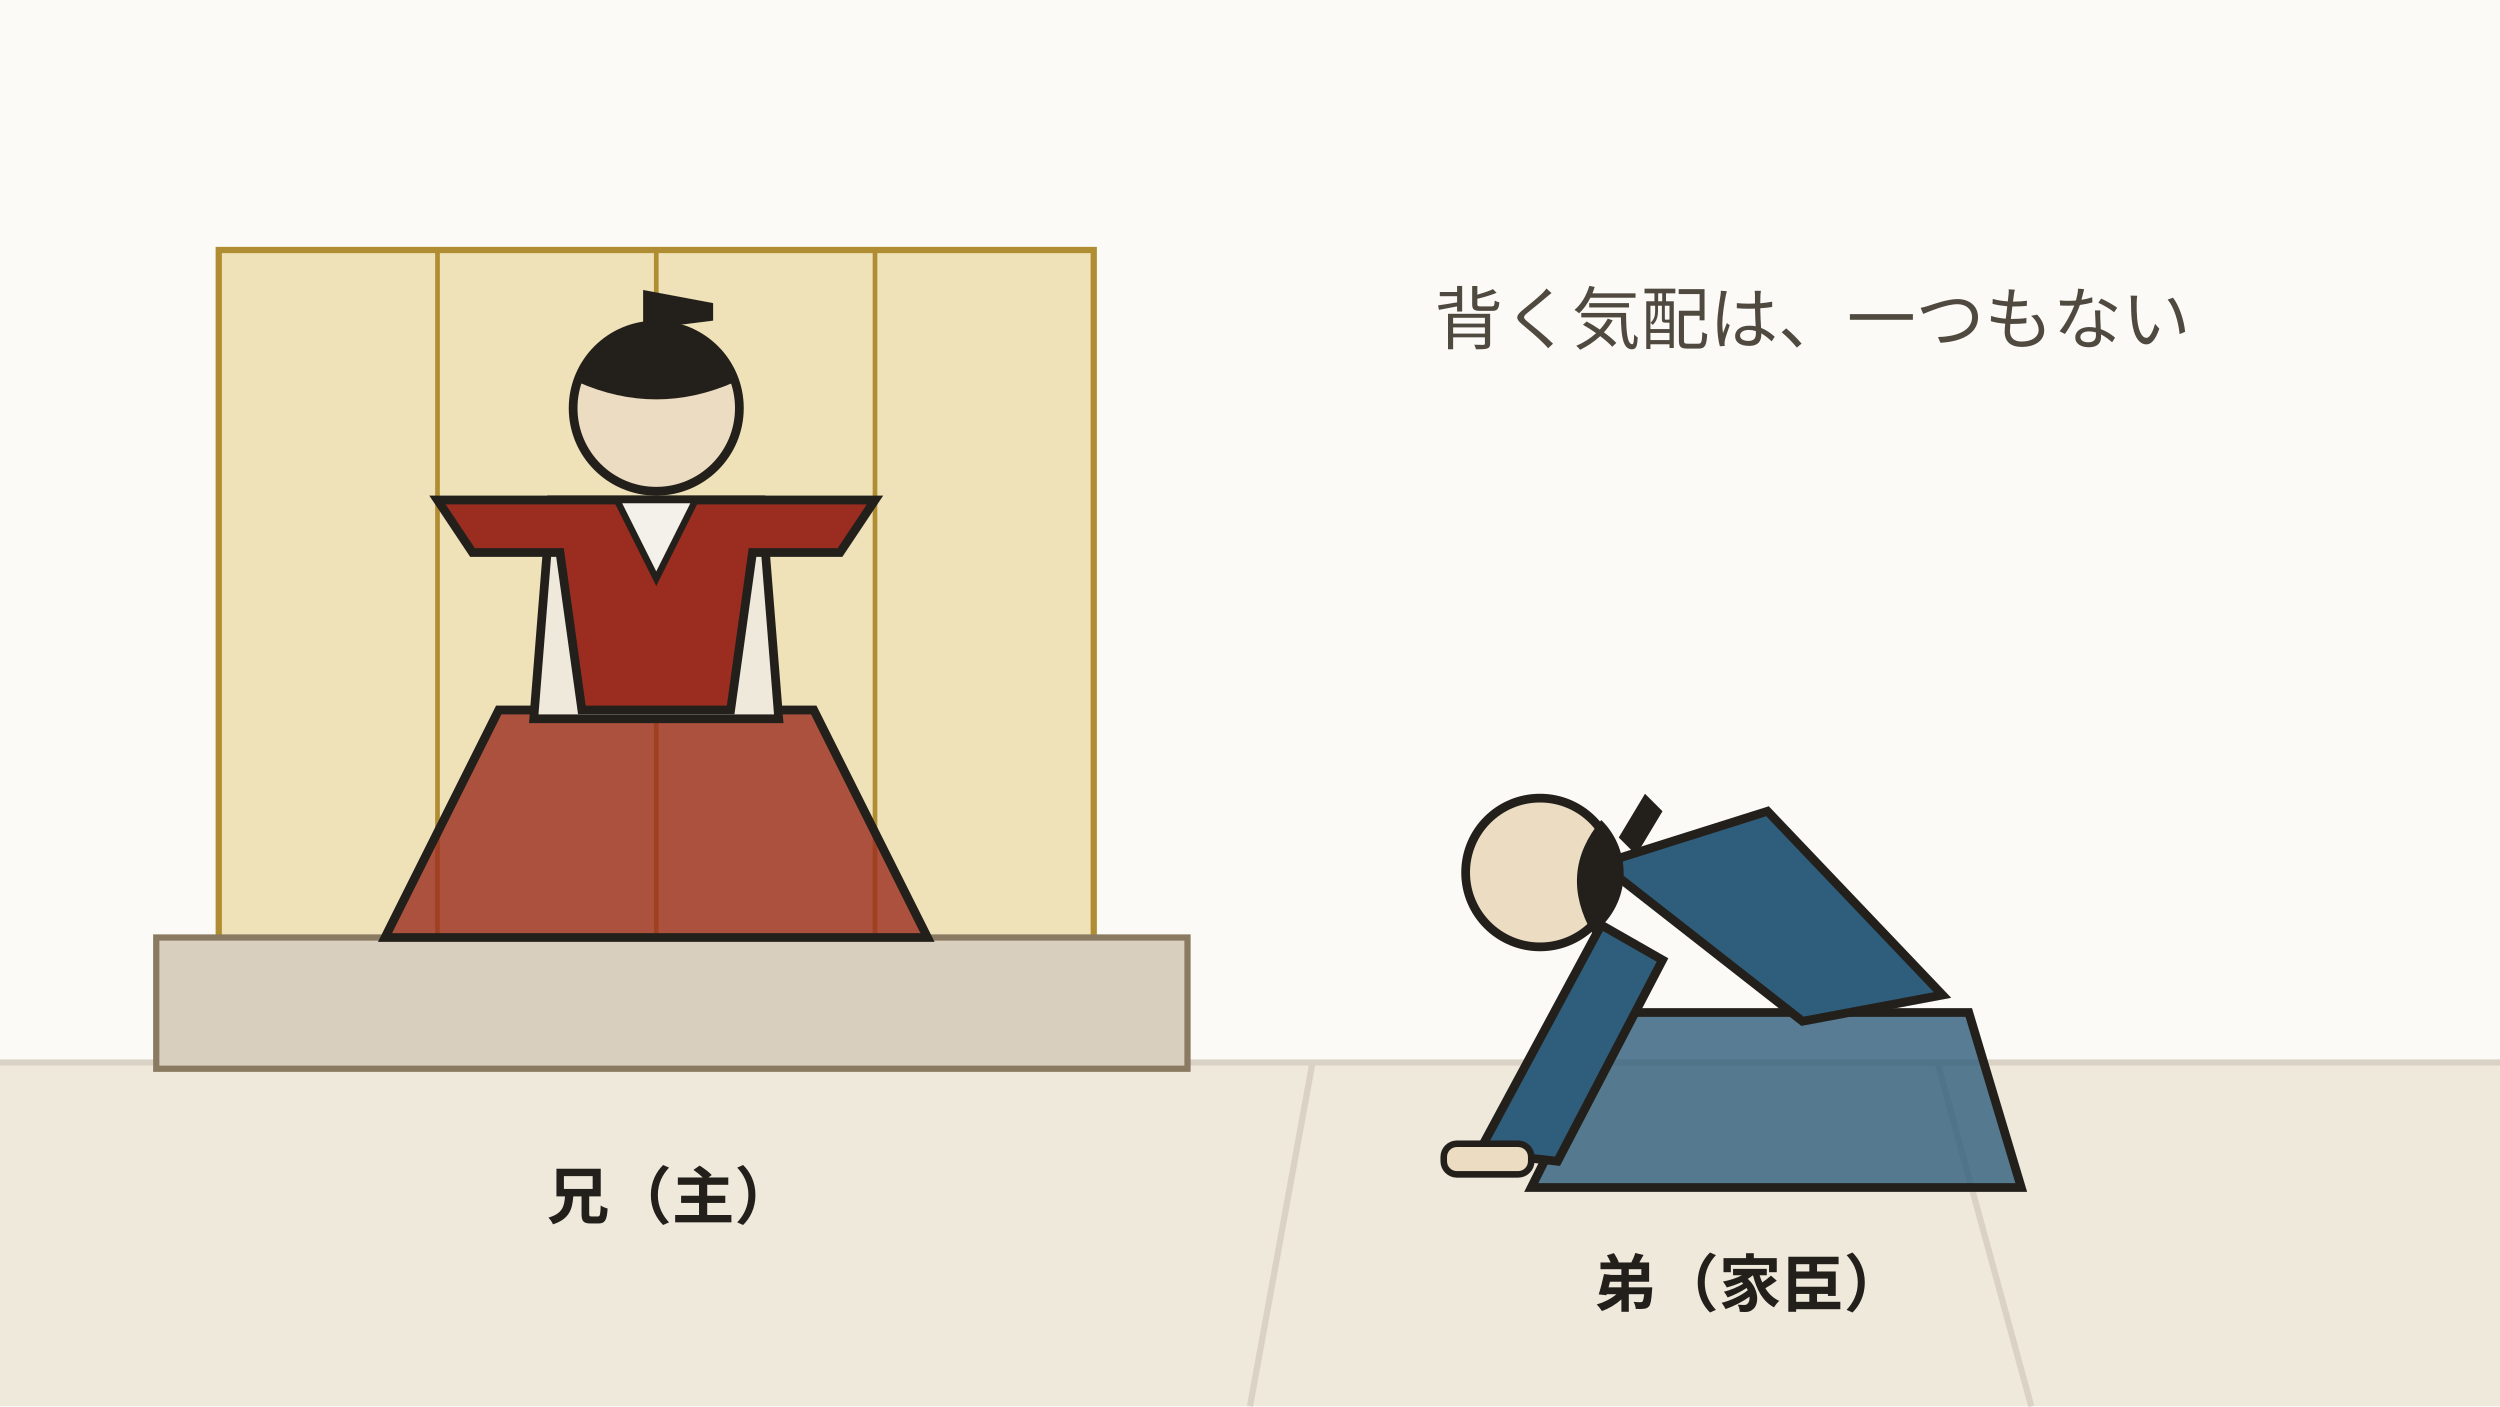
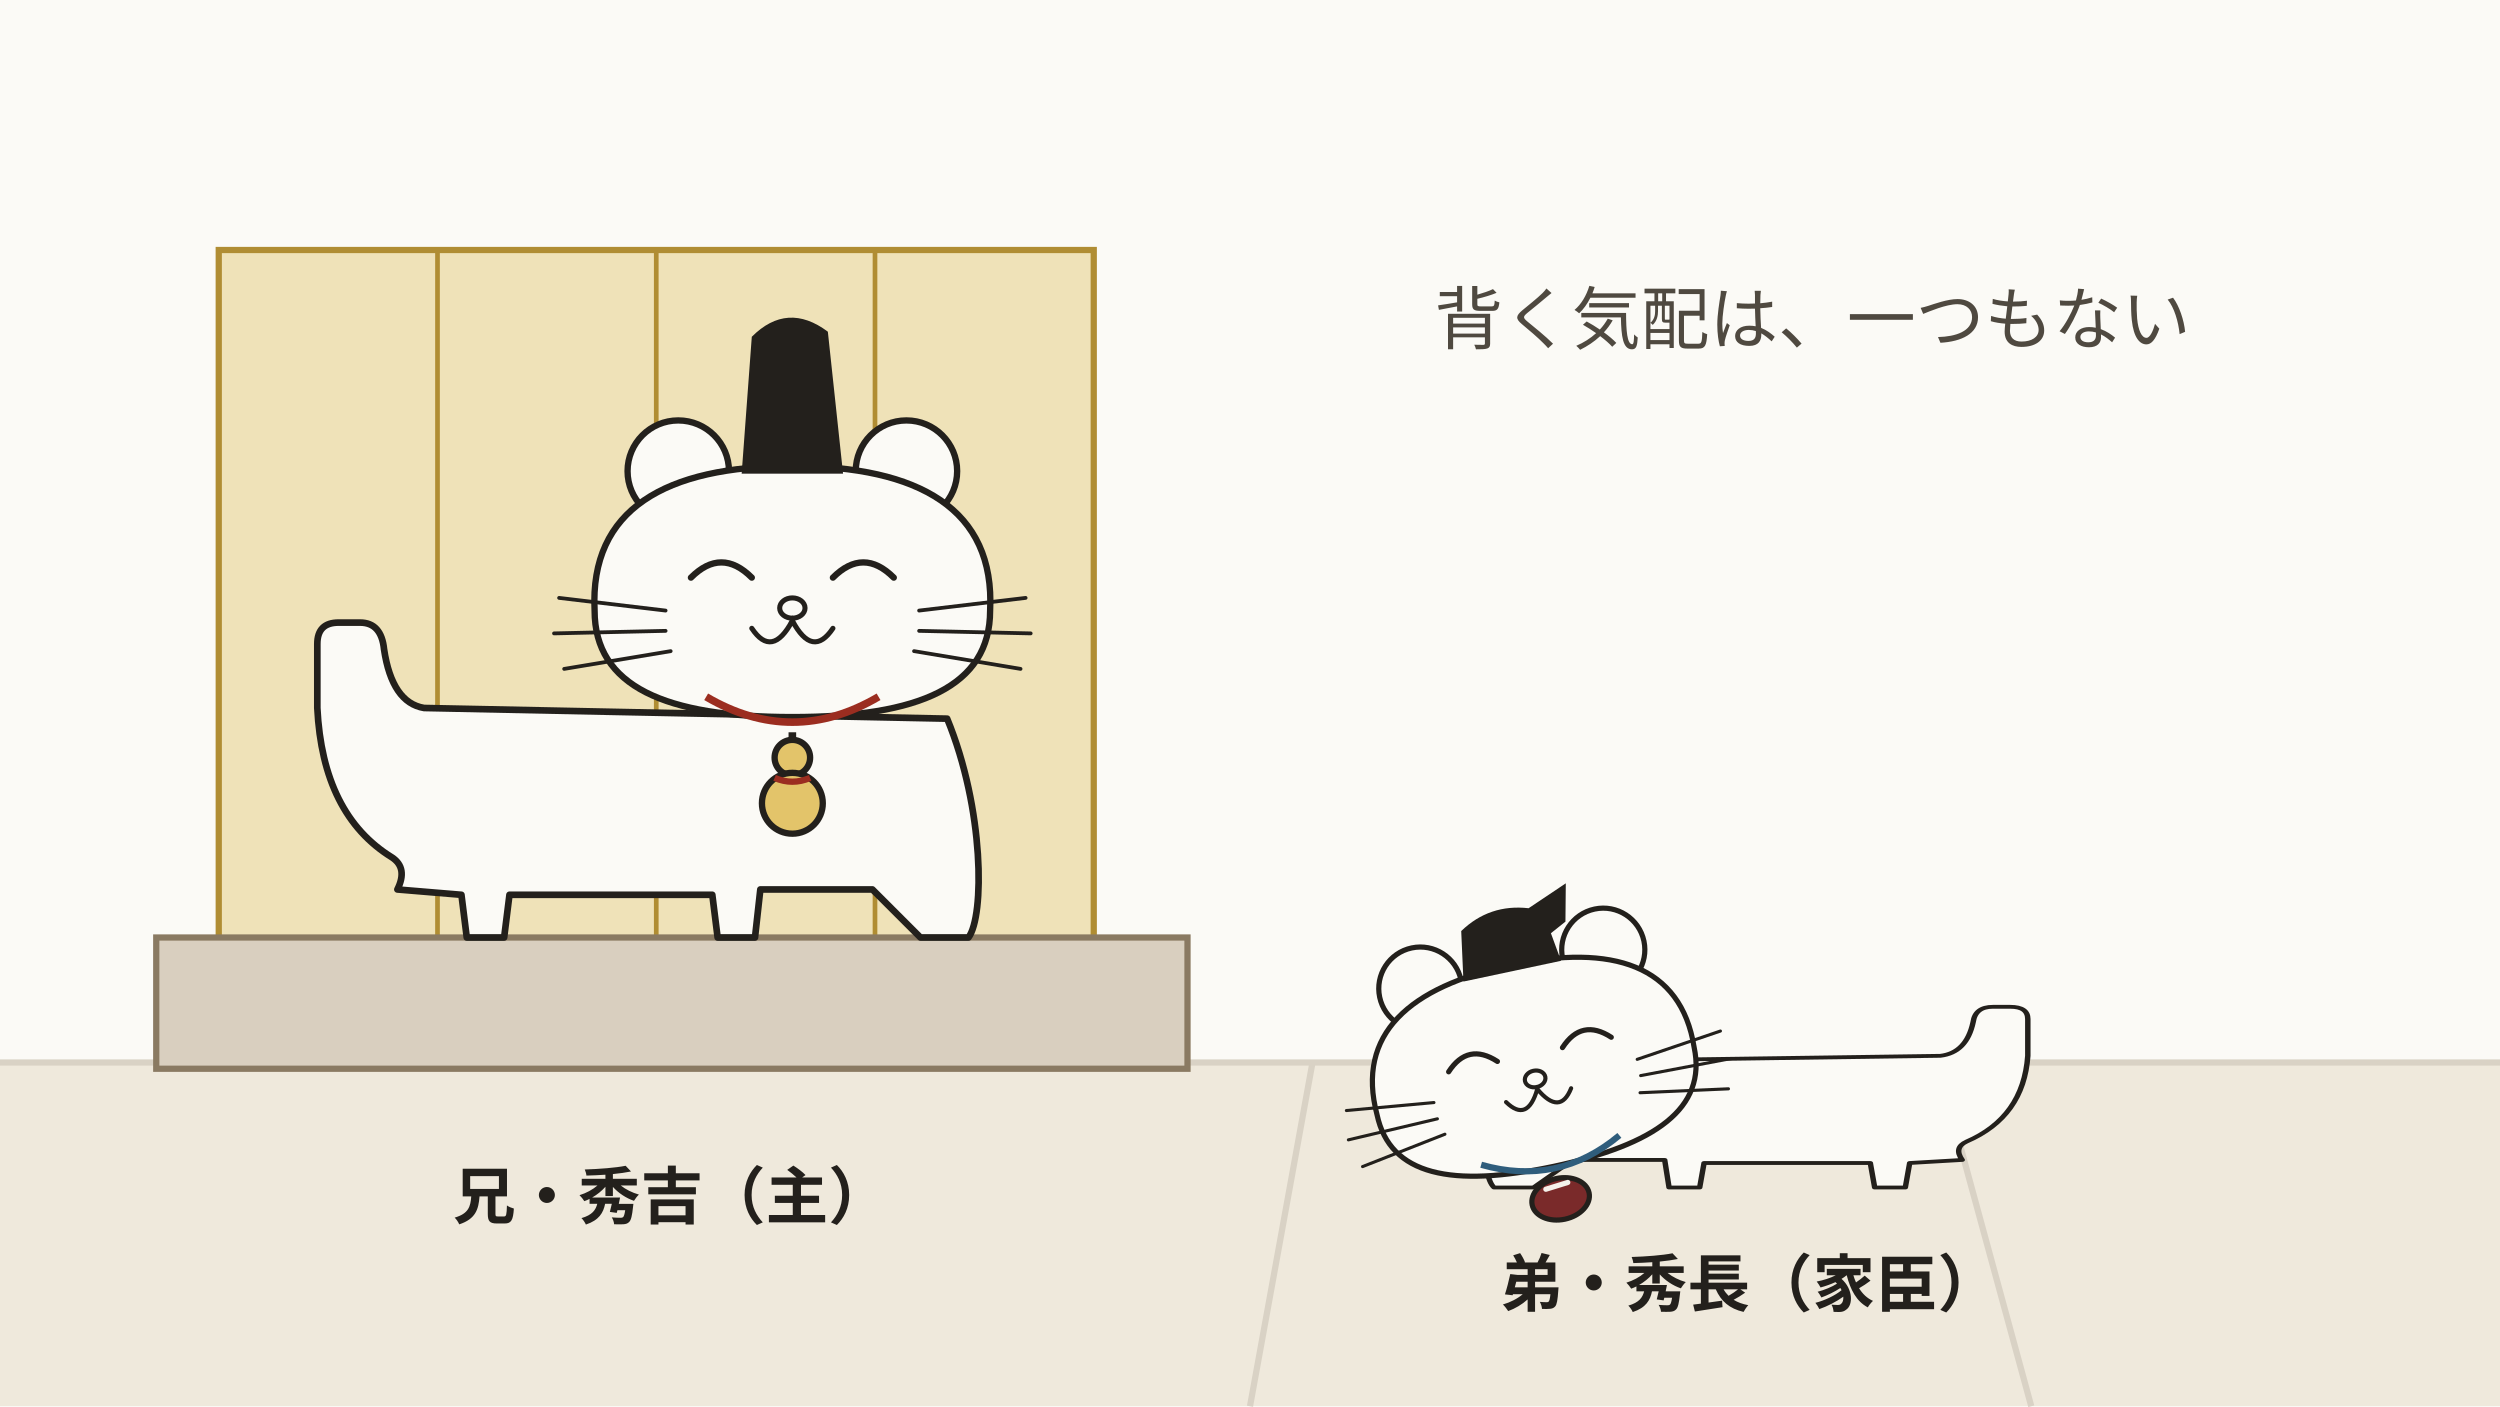
- <svg xmlns="http://www.w3.org/2000/svg" viewBox="0 0 800 450" role="img" aria-label="主人と忠実な家臣のイメージイラスト（上段に座る兄と、その前に平伏する弟）">
+ <svg xmlns="http://www.w3.org/2000/svg" viewBox="0 0 800 450" role="img" aria-label="主人と忠実な家臣のイメージイラスト（上段に座る兄と、その前に平伏する弟）。人物はみな服を着ない四つ足の猫のキャラ（ぱぱねこ）で描き、秀吉は立烏帽子と首の瓢箪、秀長は折烏帽子と首の小豆で見分ける">
  <defs>
-     <symbol id="sz" viewBox="-70 -150 140 150" overflow="visible">
-       <path d="M-36,-52 L36,-52 L62,0 L-62,0 Z" fill="currentColor" fill-opacity="0.8" stroke="#23201c" stroke-width="2" />
-       <path d="M-24,-100 L24,-100 L28,-50 L-28,-50 Z" fill="#efe9dc" stroke="#23201c" stroke-width="2" />
-       <path d="M-50,-100 L50,-100 L42,-88 L22,-88 L17,-52 L-17,-52 L-22,-88 L-42,-88 Z" fill="currentColor" stroke="#23201c" stroke-width="2" />
-       <path d="M-9,-100 L0,-82 L9,-100 Z" fill="#f4f1ea" stroke="#23201c" stroke-width="1.5" />
-       <circle cx="0" cy="-121" r="19" fill="#ecdcc2" stroke="#23201c" stroke-width="2" />
-       <path d="M-18,-127 A19,19 0 0 1 18,-127 Q0,-119 -18,-127 Z" fill="#23201c" />
-       <path d="M-3,-139 L-3,-148 L13,-145 L13,-141 Z" fill="#23201c" />
-     </symbol>
-     <symbol id="bw" viewBox="-80 -110 160 110" overflow="visible">
-       <path d="M-30,-40 L50,-40 L62,0 L-50,0 Z" fill="currentColor" fill-opacity="0.8" stroke="#23201c" stroke-width="2" />
-       <path d="M12,-38 L44,-44 L4,-86 L-34,-74 Z" fill="currentColor" stroke="#23201c" stroke-width="2" />
-       <path d="M-34,-60 L-62,-8 L-44,-6 L-20,-52 Z" fill="currentColor" stroke="#23201c" stroke-width="2" />
-       <rect x="-70" y="-10" width="20" height="7" rx="3" fill="#ecdcc2" stroke="#23201c" stroke-width="1.5" />
-       <circle cx="-48" cy="-72" r="17" fill="#ecdcc2" stroke="#23201c" stroke-width="2" />
-       <path d="M-34,-84 A17,17 0 0 1 -36,-58 Q-44,-72 -34,-84 Z" fill="#23201c" />
-       <path d="M-30,-80 L-24,-90 L-20,-86 L-26,-76 Z" fill="#23201c" />
-     </symbol>
+     <g id="pn-head">
+       <circle cx="-45" cy="-45" r="20" fill="#fbfaf6" stroke="#23201c" stroke-width="2.5" />
+       <circle cx="45" cy="-45" r="20" fill="#fbfaf6" stroke="#23201c" stroke-width="2.5" />
+       <path d="M-78,10 C-80,-30 -50,-47 0,-47 C50,-47 80,-30 78,10 C78,40 50,52 0,52 C-50,52 -78,40 -78,10 Z" fill="#fbfaf6" stroke="#23201c" stroke-width="2.5" />
+       <path d="M-40,-3 Q-28,-15 -16,-3 M16,-3 Q28,-15 40,-3" fill="none" stroke="#23201c" stroke-width="2.5" stroke-linecap="round" />
+       <ellipse cx="0" cy="9" rx="5" ry="4" fill="none" stroke="#23201c" stroke-width="2" />
+       <path d="M-16,17 Q-8,29 0,14 Q8,29 16,17" fill="none" stroke="#23201c" stroke-width="2" stroke-linecap="round" />
+       <path d="M-50,10 L-92,5 M-50,18 L-94,19 M-48,26 L-90,33 M50,10 L92,5 M50,18 L94,19 M48,26 L90,33" stroke="#23201c" stroke-width="1.5" stroke-linecap="round" />
+     </g>
+     <g id="pn-base">
+       <path d="M-109,-82 C-123,-48 -123,-8 -117,0 L-99,0 L-81,-18 L-39,-18 L-37,0 L-23,0 L-21,-16 L55,-16 L57,0 L71,0 L73,-16 L97,-18 Q93,-26 99,-30 Q125,-46 127,-86 L127,-110 Q127,-118 119,-118 L111,-118 Q103,-118 102,-108 Q99,-88 87,-86 Z" fill="#fbfaf6" stroke="#23201c" stroke-width="2.5" stroke-linejoin="round" />
+       <use href="#pn-head" transform="translate(-51,-132) scale(0.95)" />
+     </g>
+     <g id="pn-fuse">
+       <path d="M-109,-82 C-123,-48 -123,-8 -117,0 L-99,0 L-81,-18 L-39,-18 L-37,0 L-23,0 L-21,-16 L55,-16 L57,0 L71,0 L73,-16 L97,-18 Q93,-26 99,-30 Q125,-46 127,-86 L127,-110 Q127,-118 119,-118 L111,-118 Q103,-118 102,-108 Q99,-88 87,-86 Z" transform="scale(1,0.7)" fill="#fbfaf6" stroke="#23201c" stroke-width="2.5" stroke-linejoin="round" />
+       <use href="#pn-head" transform="translate(-100,-58) rotate(-12) scale(0.95)" />
+     </g>
  </defs>
  <rect width="800" height="450" fill="#fbfaf6" />
  <rect x="0" y="340" width="800" height="110" fill="#efe9dc" />
  <path d="M0,340 H800 M420,340 L400,450 M620,340 L650,450" stroke="#d9d2c5" stroke-width="2" />
  <rect x="70" y="80" width="280" height="222" fill="#efe2b8" stroke="#b08d33" stroke-width="2" />
  <path d="M140,80 V302 M210,80 V302 M280,80 V302" stroke="#b08d33" stroke-width="1.5" />
  <rect x="50" y="300" width="330" height="42" fill="#d9cfbf" stroke="#8a7a62" stroke-width="2" />
  <g font-family="'Noto Serif JP','Yu Mincho','Hiragino Mincho ProN',serif">
-     <use href="#sz" x="112" y="90" width="196" height="210" color="#9b2d20" />
-     <use href="#bw" x="448" y="226" width="224" height="154" color="#2f5d7c" />
-     <text x="215" y="390" font-size="20" font-weight="700" fill="#23201c" text-anchor="middle">兄（主）</text>
-     <text x="560" y="418" font-size="20" font-weight="700" fill="#23201c" text-anchor="middle">弟（家臣）</text>
+     <g transform="translate(210,300) scale(-0.854,0.854)">
+       <use href="#pn-base" />
+       <g transform="translate(-51,-132) scale(0.95)">
+         <path d="M-20,-44 L-14,-100 Q2,-112 16,-98 L20,-44 Z" fill="#23201c" />
+         <path d="M-34,44 Q0,64 34,44" fill="none" stroke="#9b2d20" stroke-width="3" />
+         <path d="M0,58 V62" stroke="#23201c" stroke-width="3" />
+         <circle cx="0" cy="68" r="7" fill="#e3c46a" stroke="#23201c" stroke-width="2.5" />
+         <circle cx="0" cy="86" r="12" fill="#e3c46a" stroke="#23201c" stroke-width="2.5" />
+         <path d="M-7,76 Q0,79 7,76" fill="none" stroke="#9b2d20" stroke-width="2.5" />
+       </g>
+     </g>
+     <g transform="translate(560,380) scale(0.700,0.700)">
+       <use href="#pn-fuse" />
+       <g transform="translate(-100,-58) rotate(-12) scale(0.95)">
+         <path d="M-24,-44 L-20,-68 Q-4,-78 14,-72 L34,-80 L30,-62 L22,-58 L24,-44 Z" fill="#23201c" />
+         <path d="M-34,44 Q0,62 34,44" fill="none" stroke="#2f5d7c" stroke-width="3" />
+         <ellipse cx="0" cy="68" rx="14" ry="10" fill="#7a2a2a" stroke="#23201c" stroke-width="2.5" />
+         <path d="M-6,62 L5,61" stroke="#f4f1ea" stroke-width="2.5" stroke-linecap="round" />
+       </g>
+     </g>
+     <text x="215" y="390" font-size="20" font-weight="700" fill="#23201c" text-anchor="middle">兄・秀吉（主）</text>
+     <text x="560" y="418" font-size="20" font-weight="700" fill="#23201c" text-anchor="middle">弟・秀長（家臣）</text>
    <text x="580" y="110" font-size="22" fill="#4f4940" text-anchor="middle">背く気配は、一つもない</text>
  </g>
</svg>
